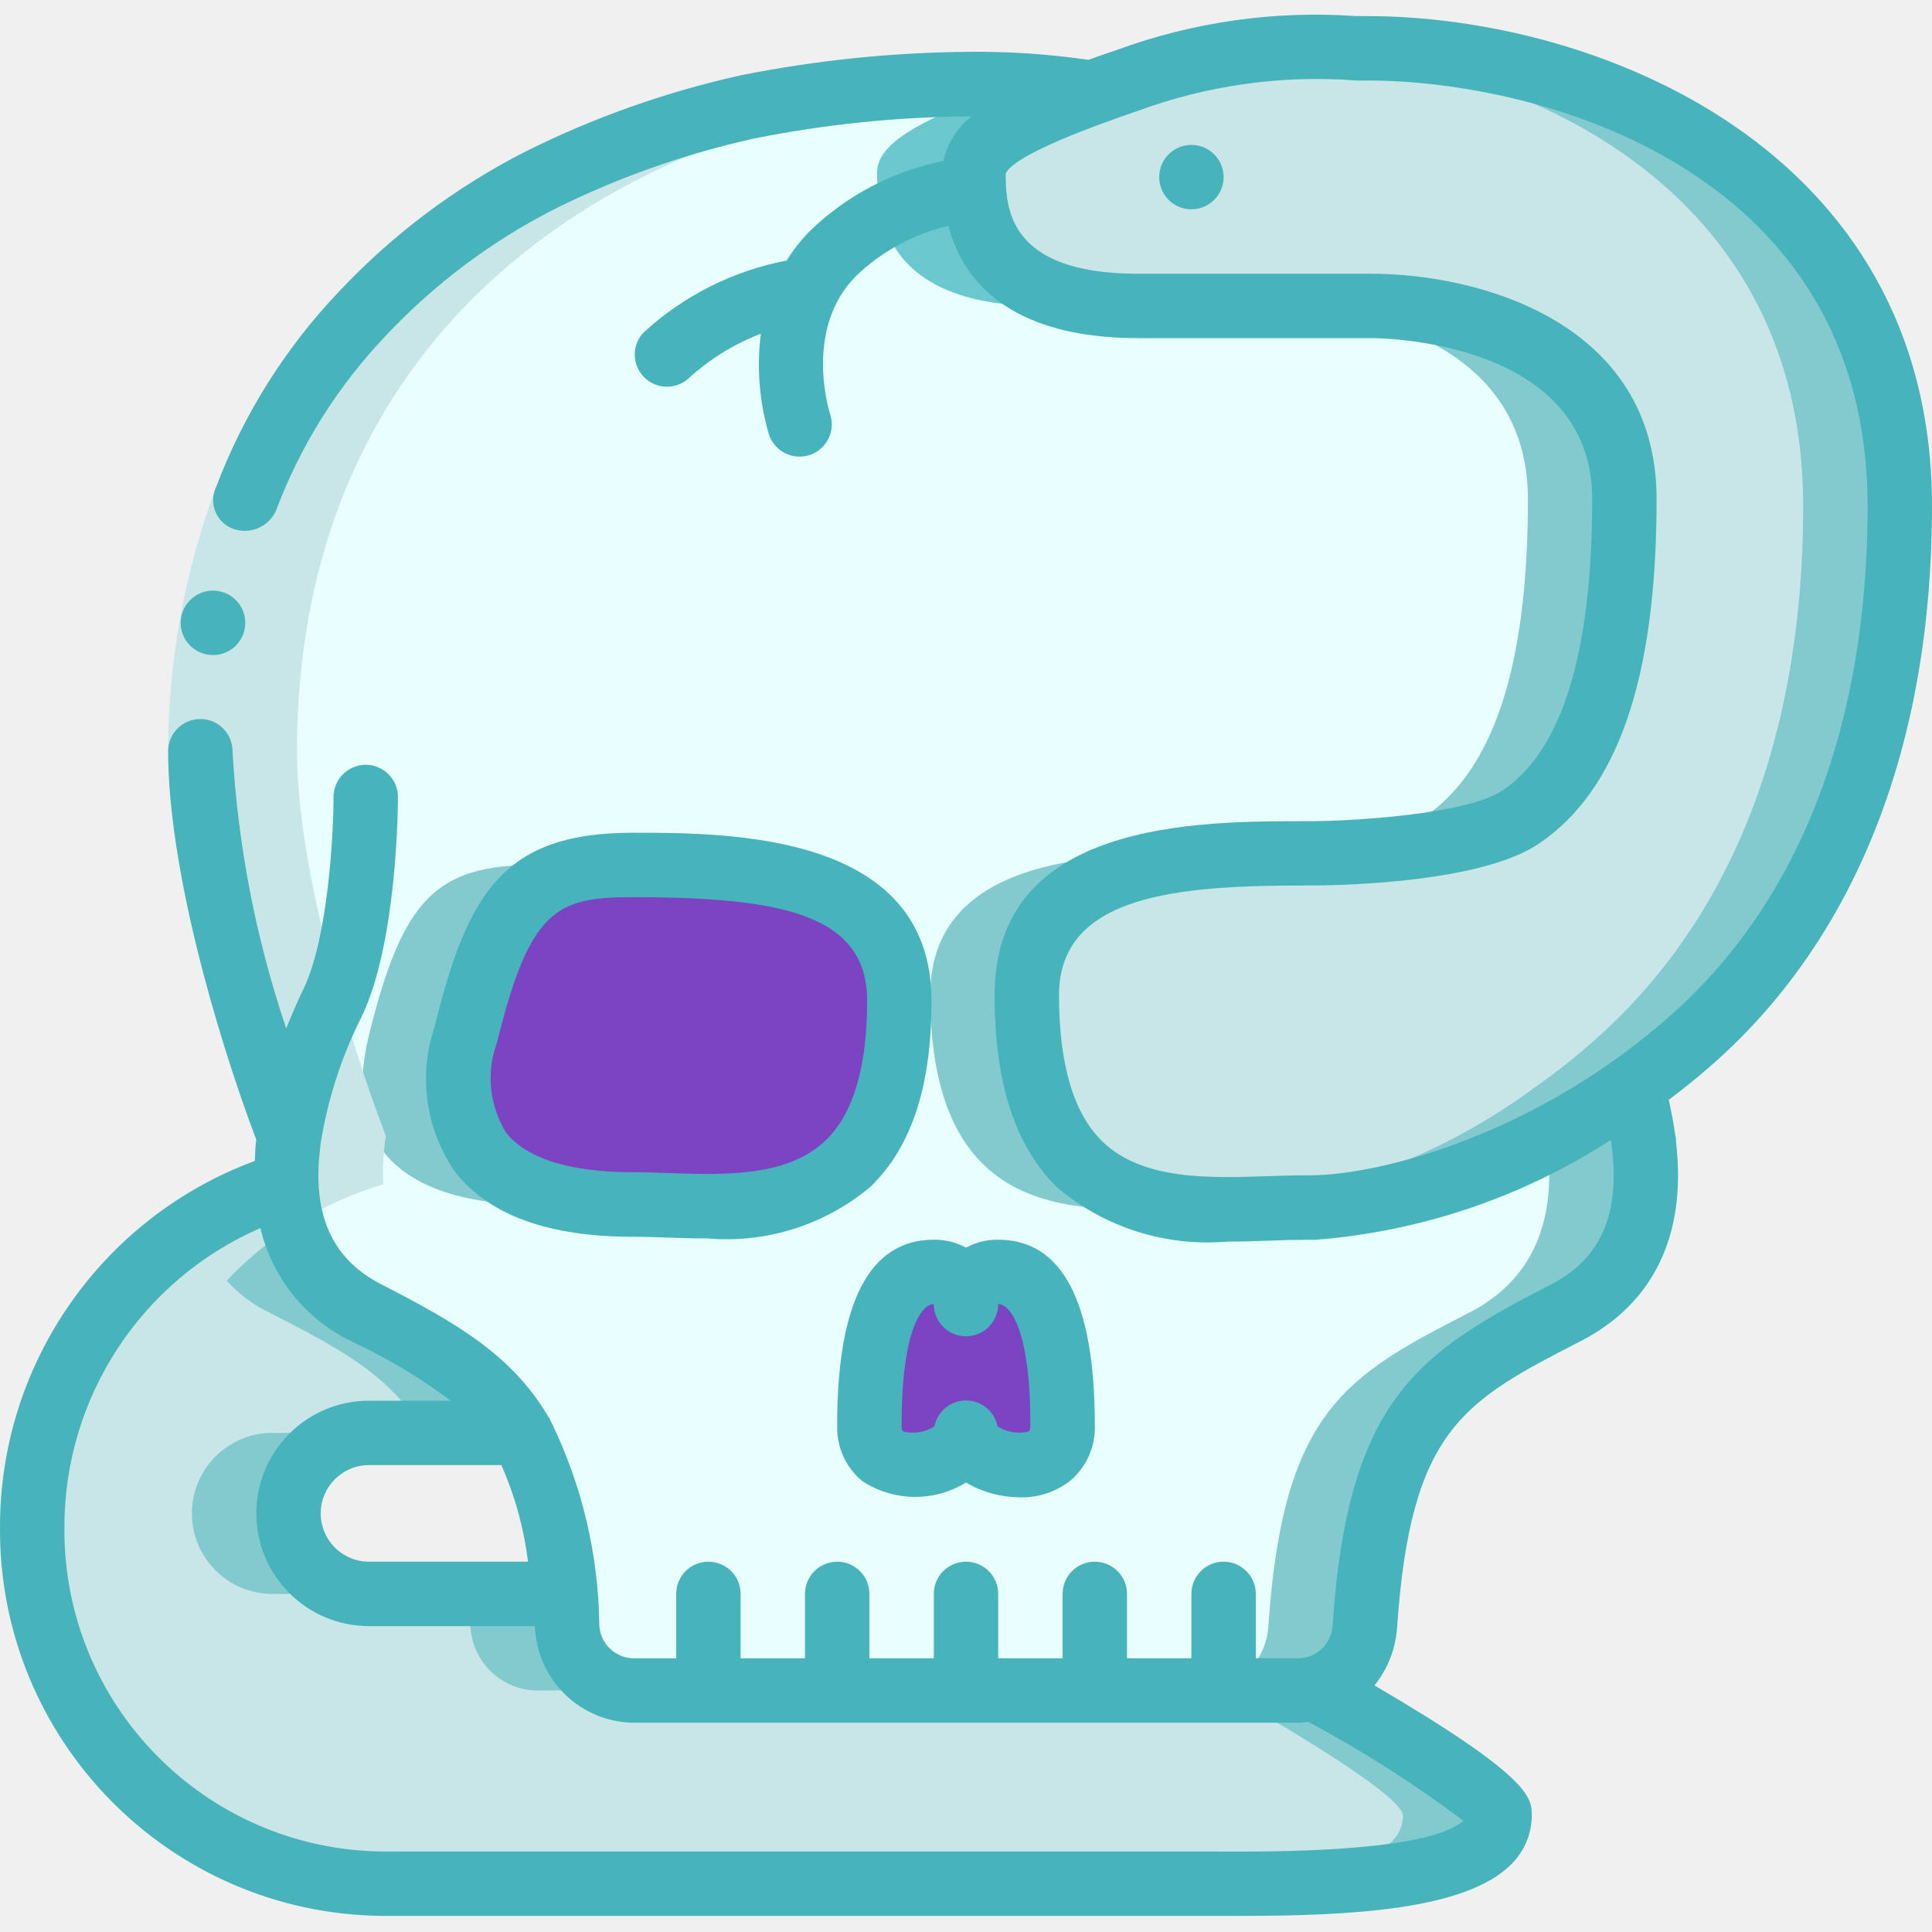
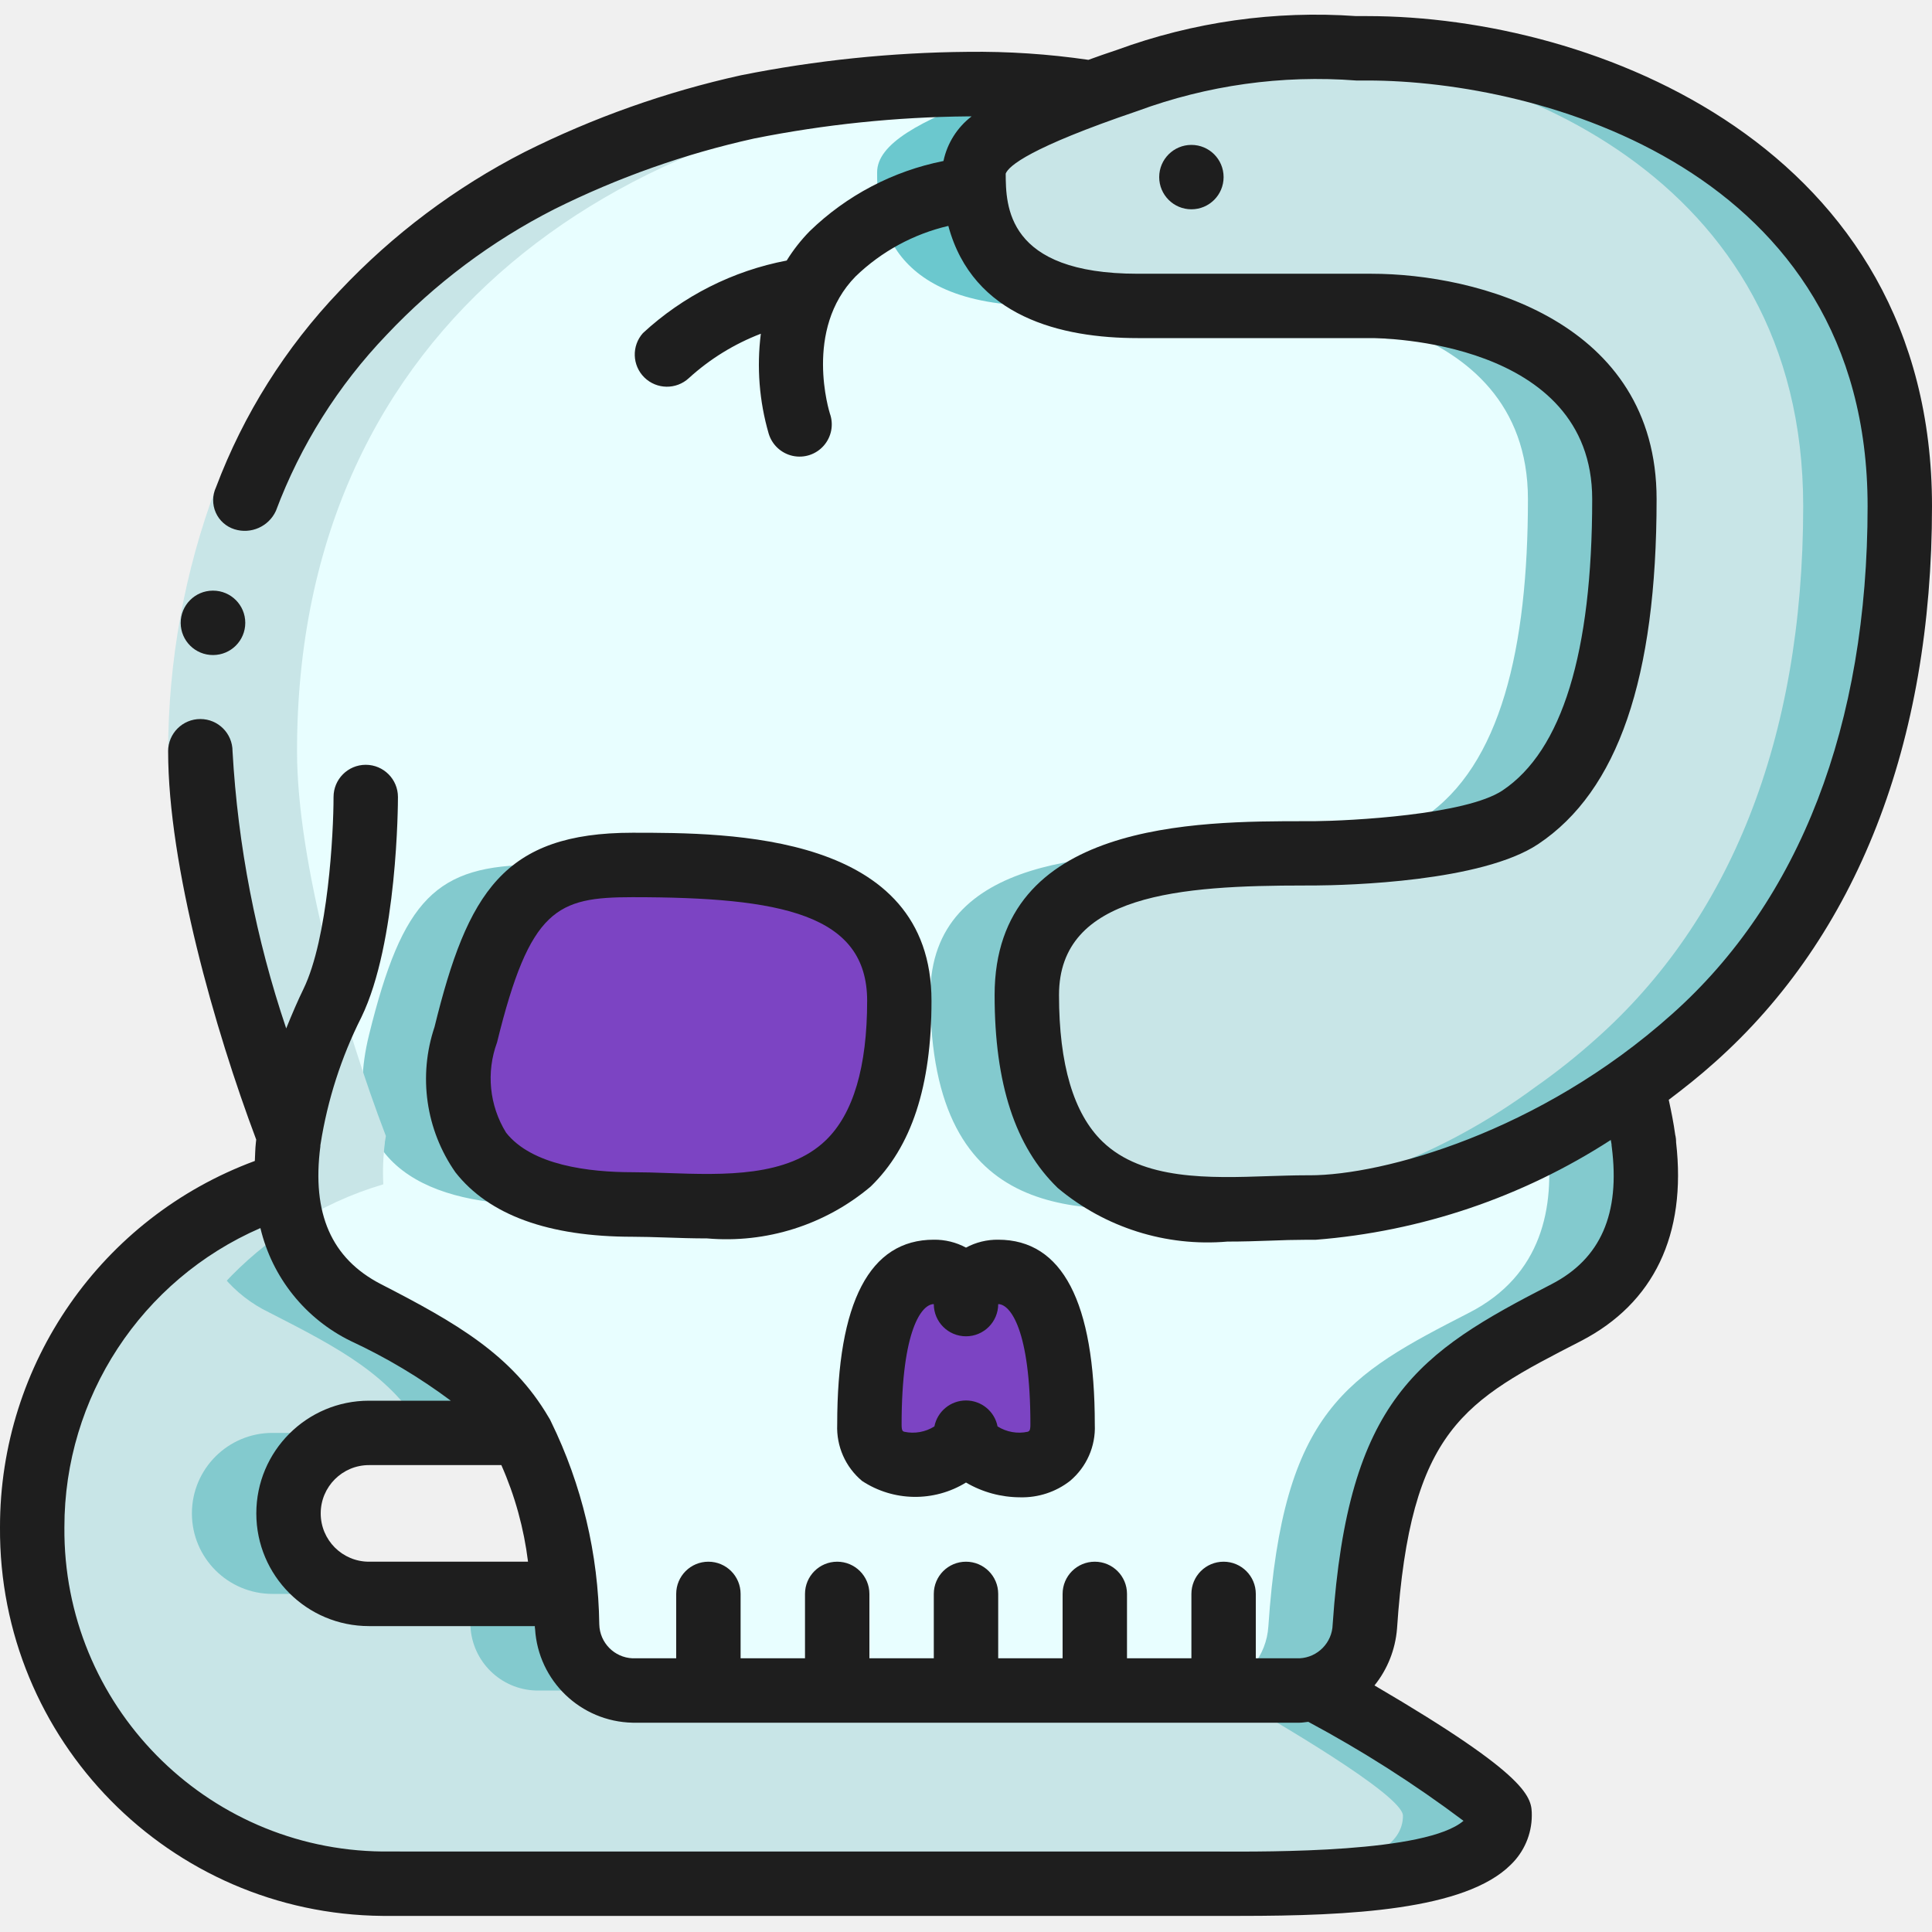
<svg xmlns="http://www.w3.org/2000/svg" width="42" height="42" fill="none" viewBox="0 0 42 42">
  <g clip-path="url(#clip0)">
    <path fill="#E8FEFF" d="M35.735 24.836c.007-.007.007-.007 0-.014-.054-.4-.139-.796-.252-1.183l-.007-.007c-2.022 1.494-4.418 2.4-6.923 2.618h-.182c-2.268 0-6.048.77-6.048-4.62 0-3.08 3.78-3.08 6.048-3.08h.147c.539 0 3.451-.063 4.536-.784 1.673-1.12 2.261-3.689 2.261-6.916 0-4.151-5.278-4.2-5.502-4.2h-5.082c-3.563 0-3.563-2.177-3.563-2.905 0-.616.924-1.12 2.429-1.673l-.028-.077c-.839-.122-1.686-.179-2.534-.168-8.813 0-16.681 4.718-16.681 14.504 0 2.415 1.029 6.006 1.932 8.365l-.021.126c-.007.007-.007.007 0 .014-.04.302-.051.606-.035.91-.008 1.182.66 2.265 1.722 2.786 1.533.784 2.646 1.365 3.374 2.618.556 1.088.878 2.28.945 3.5.021.224.042.462.056.707.04.763.657 1.369 1.421 1.393h14.504c.113 0 .226-.013.336-.042.61-.176 1.044-.717 1.085-1.351.315-4.711 1.715-5.46 4.375-6.825 1.575-.812 1.862-2.289 1.687-3.696z" />
    <path fill="#FFEFEC" d="M13.748 26.187c-2.17 0-4.347-.742-3.626-3.696.721-2.954 1.456-3.689 3.626-3.689s5.803 0 5.803 2.954c0 5.166-3.626 4.431-5.803 4.431z" />
    <path fill="#7C44C3" d="M21 31.143c0 .7-2.1 1.225-2.1-.175 0-.693 0-3.318 1.4-3.318.187-.004.367.068.5.2.131.133.204.313.2.5-.004-.187.068-.367.2-.5.133-.132.313-.204.5-.2 1.4 0 1.4 2.625 1.4 3.318 0 1.4-2.1.875-2.1.175z" />
    <path fill="#6BC8CE" d="M20.921 31.374c-.245.283-.596.453-.97.469.39.075.785-.116.97-.469z" />
    <path fill="#83CACE" d="M35.735 24.836c.007-.007.007-.007 0-.014-.054-.4-.138-.796-.252-1.183l-.007-.007c-.59.417-1.21.793-1.852 1.125 0 .022.008.043.011.065.007.007.007.007 0 .014.175 1.407-.112 2.884-1.687 3.696-2.66 1.365-4.06 2.114-4.375 6.825-.04.634-.474 1.175-1.085 1.351-.11.029-.222.043-.336.042h2.1c.114 0 .227-.013.336-.042.61-.176 1.045-.717 1.085-1.351.315-4.711 1.715-5.46 4.375-6.825 1.575-.812 1.862-2.289 1.687-3.696zM33.216 10.85c0 3.227-.588 5.796-2.261 6.916-1.085.721-3.997.784-4.536.784h-.147c-2.268 0-6.048 0-6.048 3.08 0 5.1 3.383 4.686 5.67 4.626-1.828-.15-3.57-.968-3.57-4.626 0-3.08 3.78-3.08 6.048-3.08h.147c.539 0 3.45-.063 4.536-.784 1.673-1.12 2.26-3.689 2.26-6.916 0-4.151-5.277-4.2-5.501-4.2h-2.1c.224 0 5.502.049 5.502 4.2zM13.748 26.187c-2.17 0-4.347-.742-3.626-3.696.654-2.646 1.311-3.512 3.01-3.662-.525-.026-1.035-.027-1.482-.027-2.17 0-2.898.742-3.626 3.689-.728 2.947 1.456 3.696 3.626 3.696.7 0 1.552.074 2.385.005-.098-.002-.195-.005-.287-.005z" />
    <path fill="#6BC8CE" d="M21.47 1.995l.027.077c-1.505.553-2.429 1.057-2.429 1.673 0 .728 0 2.905 3.563 2.905h2.1c-3.563 0-3.563-2.177-3.563-2.905 0-.616.924-1.12 2.43-1.673l-.029-.077c-.839-.122-1.686-.179-2.534-.168-.364 0-.726.011-1.086.027.509.02 1.016.066 1.52.141z" />
    <path fill="#7C44C3" d="M19.551 21.756c0 5.166-3.626 4.431-5.803 4.431s-4.347-.742-3.626-3.696c.721-2.954 1.456-3.689 3.626-3.689s5.803 0 5.803 2.954z" />
    <path fill="#FFEFEC" d="M32.599 39.473c0 1.631-4.921 1.477-6.524 1.477H8.315c-3.818-.083-7.01-2.928-7.529-6.712-.52-3.784 1.789-7.384 5.444-8.492-.009 1.182.66 2.265 1.722 2.786 1.533.784 2.646 1.365 3.374 2.618H8.022c-.967 0-1.75.784-1.75 1.75 0 .967.783 1.75 1.75 1.75h4.249c.02.224.042.462.056.707.04.763.657 1.369 1.42 1.393h14.505c.113 0 .226-.013.336-.042 1.015.574 4.01 2.303 4.01 2.765z" />
    <path fill="#C8E5E7" d="M32.599 39.473c0 1.631-4.921 1.477-6.524 1.477H8.315c-3.818-.083-7.01-2.928-7.529-6.712-.52-3.784 1.789-7.384 5.444-8.492-.009 1.182.66 2.265 1.722 2.786 1.533.784 2.646 1.365 3.374 2.618H8.022c-.967 0-1.75.784-1.75 1.75 0 .967.783 1.75 1.75 1.75h4.249c.02.224.042.462.056.707.04.763.657 1.369 1.42 1.393h14.505c.113 0 .226-.013.336-.042 1.015.574 4.01 2.303 4.01 2.765z" />
    <path fill="#83CACE" d="M6.3 32.9c-.003-.46.176-.903.499-1.232.323-.328.763-.514 1.223-.518h-2.1c-.966 0-1.75.784-1.75 1.75 0 .967.784 1.75 1.75 1.75h2.1c-.46-.004-.9-.19-1.223-.518-.323-.328-.502-.772-.499-1.232zM10.227 35.357c.04.763.657 1.369 1.42 1.393h2.1c-.763-.024-1.38-.63-1.42-1.393-.014-.245-.035-.483-.056-.707h-2.1c.02.224.042.462.056.707zM5.852 28.532c1.533.784 2.646 1.365 3.374 2.618h2.1c-.728-1.253-1.841-1.834-3.374-2.618-1.061-.521-1.73-1.604-1.722-2.786-.692.203-1.351.505-1.957.897.228.828.804 1.517 1.579 1.889zM28.588 36.708c-.11.029-.222.043-.336.042h-1.69c1.075.61 3.937 2.27 3.937 2.723 0 1.253-2.9 1.452-4.97 1.477h.55c1.602 0 6.523.154 6.523-1.477-.003-.462-2.999-2.191-4.014-2.765z" />
    <path fill="#C8E5E7" d="M41.3 11.004c0 5.117-1.624 9.016-4.494 11.571-.422.379-.866.732-1.33 1.057-2.022 1.494-4.418 2.4-6.923 2.618h-.182c-2.268 0-6.048.77-6.048-4.62 0-3.08 3.78-3.08 6.048-3.08h.147c.539 0 3.451-.063 4.536-.784 1.673-1.12 2.261-3.689 2.261-6.916 0-4.151-5.278-4.2-5.502-4.2h-5.082c-3.563 0-3.563-2.177-3.563-2.905 0-.616.924-1.12 2.429-1.673.28-.105.581-.21.903-.322 2.142-.728 2.8-.7 5.222-.7 4.585 0 11.578 2.499 11.578 9.954z" />
    <path fill="#83CACE" d="M29.722 1.05c-.647 0-1.166 0-1.623.01 4.576.166 11.101 2.743 11.101 9.944 0 5.117-1.624 9.016-4.494 11.571-.422.379-.866.732-1.33 1.057-2.022 1.494-4.418 2.4-6.923 2.618h-.182c-.122 0-.25 0-.38.006.867.07 1.75-.006 2.48-.006h.182c2.505-.218 4.9-1.124 6.923-2.618.464-.326.908-.678 1.33-1.057 2.87-2.555 4.494-6.454 4.494-11.571 0-7.455-6.993-9.954-11.578-9.954z" />
    <path fill="#C8E5E7" d="M24.19 1.856c.495.02.989.066 1.479.14l.028.077c1.418-.63 2.945-.974 4.495-1.013-.159-.006-.316-.01-.47-.01-2.405 0-3.168-.038-5.532.806zM8.316 40.95h2.1c-4.24-.043-7.647-3.509-7.616-7.749-.004-2.652 1.343-5.124 3.573-6.558.608-.39 1.268-.693 1.96-.897-.016-.304-.004-.608.035-.91-.007-.007-.007-.007 0-.014l.021-.126c-.903-2.359-1.932-5.95-1.932-8.365 0-9.38 7.232-14.102 15.595-14.477-.337-.015-.673-.027-1.014-.027-8.816 0-16.684 4.718-16.684 14.504 0 2.415 1.029 6.006 1.932 8.365l-.021.126c-.007.007-.007.007 0 .014-.04.302-.051.606-.035.91-.692.205-1.35.506-1.957.897C2.043 28.077.696 30.549.7 33.2c-.03 4.24 3.376 7.706 7.616 7.749z" />
    <path fill="#C8E5E7" d="M4.694 10.6l1.304.508c-.62 1.672-.94 3.44-.943 5.223h-1.4c.003-1.957.355-3.898 1.04-5.732z" />
-     <path fill="#47B4BB" d="M25.9 4.55c.387 0 .7-.313.7-.7 0-.387-.313-.7-.7-.7-.386 0-.7.313-.7.7 0 .387.314.7.7.7zM4.632 14.24c-.387.002-.702-.31-.704-.696-.002-.387.31-.702.697-.704h.007c.386 0 .7.313.7.7 0 .387-.314.7-.7.7zM13.752 18.103c-2.8 0-3.589 1.302-4.306 4.223-.358 1.066-.19 2.238.455 3.16.727.927 2.022 1.4 3.85 1.4.224 0 .464.008.714.016.29.01.595.02.906.02 1.287.112 2.565-.293 3.553-1.124.893-.863 1.326-2.184 1.326-4.04.001-3.655-4.39-3.655-6.498-3.655zm4.2 6.686c-.828.8-2.215.755-3.44.712-.266-.01-.523-.018-.761-.018-.947 0-2.19-.149-2.75-.861-.363-.589-.435-1.311-.196-1.96.715-2.914 1.306-3.158 2.946-3.158 3.23 0 5.1.368 5.1 2.253 0 1.435-.301 2.456-.899 3.032zM18.74 32.194c.682.45 1.564.463 2.26.035.357.21.763.32 1.177.321.392.01.775-.115 1.084-.356.36-.302.56-.754.539-1.223 0-2.668-.707-4.021-2.1-4.021-.244-.003-.486.056-.7.172-.215-.116-.456-.175-.7-.172-1.393 0-2.1 1.353-2.1 4.02-.02.47.179.922.54 1.224zm1.56-3.844c0 .387.313.7.7.7.386 0 .7-.313.7-.7.26 0 .7.552.7 2.62 0 .135-.026.14-.057.155-.226.049-.461.007-.657-.116-.064-.328-.352-.564-.686-.564-.334 0-.622.236-.687.564-.195.123-.431.165-.657.116-.03-.01-.056-.02-.056-.154 0-2.069.44-2.621.7-2.621z" />
-     <path fill="#47B4BB" d="M8.316 41.65h18.64c2.39 0 4.894-.127 5.884-1.11.292-.28.458-.666.46-1.07 0-.39-.01-.834-3.42-2.83.284-.352.454-.783.49-1.235.293-4.349 1.454-4.945 4.001-6.254 1.583-.82 2.296-2.31 2.066-4.316 0-.058-.006-.115-.02-.17-.033-.245-.084-.5-.14-.756.337-.255.672-.52.995-.81C40.365 20.348 42 16.166 42 11.005 42 3.188 34.66.35 29.724.35h-.242c-1.768-.125-3.542.126-5.206.737-.21.07-.415.14-.615.214-.869-.127-1.747-.185-2.625-.174-1.656.014-3.307.185-4.931.51-1.63.361-3.21.921-4.702 1.668-1.504.77-2.864 1.791-4.021 3.02-1.174 1.229-2.088 2.681-2.687 4.27-.08.174-.082.373-.005.547.077.175.226.307.408.364.358.112.743-.059.9-.4.534-1.425 1.353-2.727 2.406-3.826 1.048-1.112 2.28-2.036 3.642-2.73 1.383-.69 2.845-1.207 4.353-1.54 1.527-.305 3.08-.466 4.636-.48h.087c-.314.24-.53.584-.612.97-1.096.218-2.106.748-2.908 1.526-.19.194-.358.408-.5.638-1.17.223-2.252.77-3.125 1.577-.249.279-.235.703.031.965.267.262.692.268.966.015.457-.417.988-.744 1.566-.966-.092.728-.034 1.466.17 2.17.073.245.273.43.521.485.25.055.508-.03.676-.221.169-.192.22-.46.134-.699-.005-.018-.58-1.823.56-2.982.56-.541 1.257-.92 2.015-1.097.533 1.98 2.459 2.439 4.117 2.439h5.08c.196 0 4.8.04 4.8 3.5 0 3.34-.656 5.47-1.95 6.334-.8.533-3.314.66-4.089.668H28.372c-2.359 0-6.75 0-6.75 3.78 0 1.929.449 3.3 1.373 4.194 1.027.861 2.353 1.28 3.688 1.165.324 0 .641-.01.943-.021.261-.01.512-.018.746-.018H28.597c2.287-.179 4.494-.924 6.42-2.17.005.032.013.065.017.097 0 .016 0 .034.004.05.187 1.458-.241 2.435-1.307 2.987-2.898 1.489-4.426 2.494-4.76 7.398-.01.396-.325.717-.72.736H27.3v-1.4c0-.387-.314-.7-.7-.7-.387 0-.7.313-.7.7v1.4h-1.4v-1.4c0-.387-.314-.7-.7-.7-.387 0-.7.313-.7.7v1.4h-1.4v-1.4c0-.387-.314-.7-.7-.7-.387 0-.7.313-.7.7v1.4h-1.4v-1.4c0-.387-.314-.7-.7-.7-.387 0-.7.313-.7.7v1.4h-1.4v-1.4c0-.387-.314-.7-.7-.7-.387 0-.7.313-.7.7v1.4h-.949c-.397-.017-.713-.339-.723-.736-.02-1.53-.378-3.036-1.05-4.41-.014-.032-.03-.063-.05-.092-.793-1.355-2-2.05-3.655-2.9-1.068-.555-1.497-1.531-1.309-2.988 0-.018 0-.035.005-.053.151-.96.45-1.89.887-2.757.787-1.62.795-4.659.795-4.788 0-.386-.313-.7-.7-.7-.387 0-.7.314-.7.7 0 .787-.118 3.07-.654 4.174-.12.245-.248.542-.375.857-.658-1.947-1.051-3.974-1.167-6.026 0-.387-.313-.7-.7-.7-.386 0-.7.313-.7.7 0 2.488 1.017 6.057 1.915 8.443 0 .02-.007.041-.007.061-.016.14-.016.27-.023.403C2.207 26.47-.004 29.648 0 33.201c-.031 4.627 3.689 8.407 8.316 8.449zm20.153-16.1h-.097c-.248 0-.515.01-.794.018-1.28.044-2.737.093-3.61-.75-.63-.609-.946-1.68-.946-3.188 0-2.196 2.643-2.38 5.35-2.38h.195c.753-.005 3.647-.083 4.872-.9 1.732-1.155 2.574-3.608 2.574-7.499 0-3.868-3.897-4.9-6.2-4.9h-5.08c-2.865 0-2.865-1.488-2.87-2.177.066-.167.523-.565 2.862-1.36 1.52-.561 3.142-.788 4.757-.664h.242c3.762 0 10.876 1.935 10.876 9.255 0 4.75-1.47 8.57-4.262 11.05-2.87 2.564-6.277 3.495-7.869 3.495zm-17.57 6.3c.296.668.49 1.375.58 2.1H8.022c-.58 0-1.05-.47-1.05-1.05 0-.58.47-1.05 1.05-1.05H10.9zm-5.238-5.153c.255 1.073.977 1.975 1.969 2.458.766.356 1.493.79 2.17 1.295H8.022c-1.353 0-2.45 1.097-2.45 2.45 0 1.353 1.097 2.45 2.45 2.45h3.605c0 .022 0 .04.005.063.069 1.127.99 2.013 2.12 2.037H28.25c.065 0 .128-.013.191-.019 1.178.631 2.306 1.35 3.374 2.152-.808.696-4.216.672-5.346.668L8.316 40.25c-3.854-.04-6.949-3.194-6.916-7.049-.003-2.823 1.672-5.379 4.261-6.504z" />
+     <path fill="#1E1E1E" d="M25.9 4.55c.387 0 .7-.313.7-.7 0-.387-.313-.7-.7-.7-.386 0-.7.313-.7.7 0 .387.314.7.7.7zM4.632 14.24c-.387.002-.702-.31-.704-.696-.002-.387.31-.702.697-.704h.007c.386 0 .7.313.7.7 0 .387-.314.7-.7.7zM13.752 18.103c-2.8 0-3.589 1.302-4.306 4.223-.358 1.066-.19 2.238.455 3.16.727.927 2.022 1.4 3.85 1.4.224 0 .464.008.714.016.29.01.595.02.906.02 1.287.112 2.565-.293 3.553-1.124.893-.863 1.326-2.184 1.326-4.04.001-3.655-4.39-3.655-6.498-3.655zm4.2 6.686c-.828.8-2.215.755-3.44.712-.266-.01-.523-.018-.761-.018-.947 0-2.19-.149-2.75-.861-.363-.589-.435-1.311-.196-1.96.715-2.914 1.306-3.158 2.946-3.158 3.23 0 5.1.368 5.1 2.253 0 1.435-.301 2.456-.899 3.032zM18.74 32.194c.682.45 1.564.463 2.26.035.357.21.763.32 1.177.321.392.01.775-.115 1.084-.356.36-.302.56-.754.539-1.223 0-2.668-.707-4.021-2.1-4.021-.244-.003-.486.056-.7.172-.215-.116-.456-.175-.7-.172-1.393 0-2.1 1.353-2.1 4.02-.02.47.179.922.54 1.224zm1.56-3.844c0 .387.313.7.7.7.386 0 .7-.313.7-.7.26 0 .7.552.7 2.62 0 .135-.026.14-.057.155-.226.049-.461.007-.657-.116-.064-.328-.352-.564-.686-.564-.334 0-.622.236-.687.564-.195.123-.431.165-.657.116-.03-.01-.056-.02-.056-.154 0-2.069.44-2.621.7-2.621z" />
+     <path fill="#1E1E1E" d="M8.316 41.65h18.64c2.39 0 4.894-.127 5.884-1.11.292-.28.458-.666.46-1.07 0-.39-.01-.834-3.42-2.83.284-.352.454-.783.49-1.235.293-4.349 1.454-4.945 4.001-6.254 1.583-.82 2.296-2.31 2.066-4.316 0-.058-.006-.115-.02-.17-.033-.245-.084-.5-.14-.756.337-.255.672-.52.995-.81C40.365 20.348 42 16.166 42 11.005 42 3.188 34.66.35 29.724.35h-.242c-1.768-.125-3.542.126-5.206.737-.21.07-.415.14-.615.214-.869-.127-1.747-.185-2.625-.174-1.656.014-3.307.185-4.931.51-1.63.361-3.21.921-4.702 1.668-1.504.77-2.864 1.791-4.021 3.02-1.174 1.229-2.088 2.681-2.687 4.27-.08.174-.082.373-.005.547.077.175.226.307.408.364.358.112.743-.059.9-.4.534-1.425 1.353-2.727 2.406-3.826 1.048-1.112 2.28-2.036 3.642-2.73 1.383-.69 2.845-1.207 4.353-1.54 1.527-.305 3.08-.466 4.636-.48h.087c-.314.24-.53.584-.612.97-1.096.218-2.106.748-2.908 1.526-.19.194-.358.408-.5.638-1.17.223-2.252.77-3.125 1.577-.249.279-.235.703.031.965.267.262.692.268.966.015.457-.417.988-.744 1.566-.966-.092.728-.034 1.466.17 2.17.073.245.273.43.521.485.25.055.508-.03.676-.221.169-.192.22-.46.134-.699-.005-.018-.58-1.823.56-2.982.56-.541 1.257-.92 2.015-1.097.533 1.98 2.459 2.439 4.117 2.439h5.08c.196 0 4.8.04 4.8 3.5 0 3.34-.656 5.47-1.95 6.334-.8.533-3.314.66-4.089.668H28.372c-2.359 0-6.75 0-6.75 3.78 0 1.929.449 3.3 1.373 4.194 1.027.861 2.353 1.28 3.688 1.165.324 0 .641-.01.943-.021.261-.01.512-.018.746-.018H28.597c2.287-.179 4.494-.924 6.42-2.17.005.032.013.065.017.097 0 .016 0 .034.004.05.187 1.458-.241 2.435-1.307 2.987-2.898 1.489-4.426 2.494-4.76 7.398-.01.396-.325.717-.72.736H27.3v-1.4c0-.387-.314-.7-.7-.7-.387 0-.7.313-.7.7v1.4h-1.4v-1.4c0-.387-.314-.7-.7-.7-.387 0-.7.313-.7.7v1.4h-1.4v-1.4c0-.387-.314-.7-.7-.7-.387 0-.7.313-.7.7v1.4h-1.4v-1.4c0-.387-.314-.7-.7-.7-.387 0-.7.313-.7.7v1.4h-1.4v-1.4c0-.387-.314-.7-.7-.7-.387 0-.7.313-.7.7v1.4h-.949c-.397-.017-.713-.339-.723-.736-.02-1.53-.378-3.036-1.05-4.41-.014-.032-.03-.063-.05-.092-.793-1.355-2-2.05-3.655-2.9-1.068-.555-1.497-1.531-1.309-2.988 0-.018 0-.035.005-.053.151-.96.45-1.89.887-2.757.787-1.62.795-4.659.795-4.788 0-.386-.313-.7-.7-.7-.387 0-.7.314-.7.7 0 .787-.118 3.07-.654 4.174-.12.245-.248.542-.375.857-.658-1.947-1.051-3.974-1.167-6.026 0-.387-.313-.7-.7-.7-.386 0-.7.313-.7.7 0 2.488 1.017 6.057 1.915 8.443 0 .02-.007.041-.007.061-.016.14-.016.27-.023.403C2.207 26.47-.004 29.648 0 33.201c-.031 4.627 3.689 8.407 8.316 8.449zm20.153-16.1h-.097c-.248 0-.515.01-.794.018-1.28.044-2.737.093-3.61-.75-.63-.609-.946-1.68-.946-3.188 0-2.196 2.643-2.38 5.35-2.38h.195c.753-.005 3.647-.083 4.872-.9 1.732-1.155 2.574-3.608 2.574-7.499 0-3.868-3.897-4.9-6.2-4.9h-5.08c-2.865 0-2.865-1.488-2.87-2.177.066-.167.523-.565 2.862-1.36 1.52-.561 3.142-.788 4.757-.664h.242c3.762 0 10.876 1.935 10.876 9.255 0 4.75-1.47 8.57-4.262 11.05-2.87 2.564-6.277 3.495-7.869 3.495zm-17.57 6.3c.296.668.49 1.375.58 2.1H8.022c-.58 0-1.05-.47-1.05-1.05 0-.58.47-1.05 1.05-1.05H10.9zm-5.238-5.153c.255 1.073.977 1.975 1.969 2.458.766.356 1.493.79 2.17 1.295H8.022c-1.353 0-2.45 1.097-2.45 2.45 0 1.353 1.097 2.45 2.45 2.45h3.605c0 .022 0 .04.005.063.069 1.127.99 2.013 2.12 2.037H28.25c.065 0 .128-.013.191-.019 1.178.631 2.306 1.35 3.374 2.152-.808.696-4.216.672-5.346.668L8.316 40.25c-3.854-.04-6.949-3.194-6.916-7.049-.003-2.823 1.672-5.379 4.261-6.504z" />
  </g>
  <defs>
    <clipPath id="clip0">
      <path fill="#fff" d="M0 0H42V42H0z" />
    </clipPath>
  </defs>
</svg>
